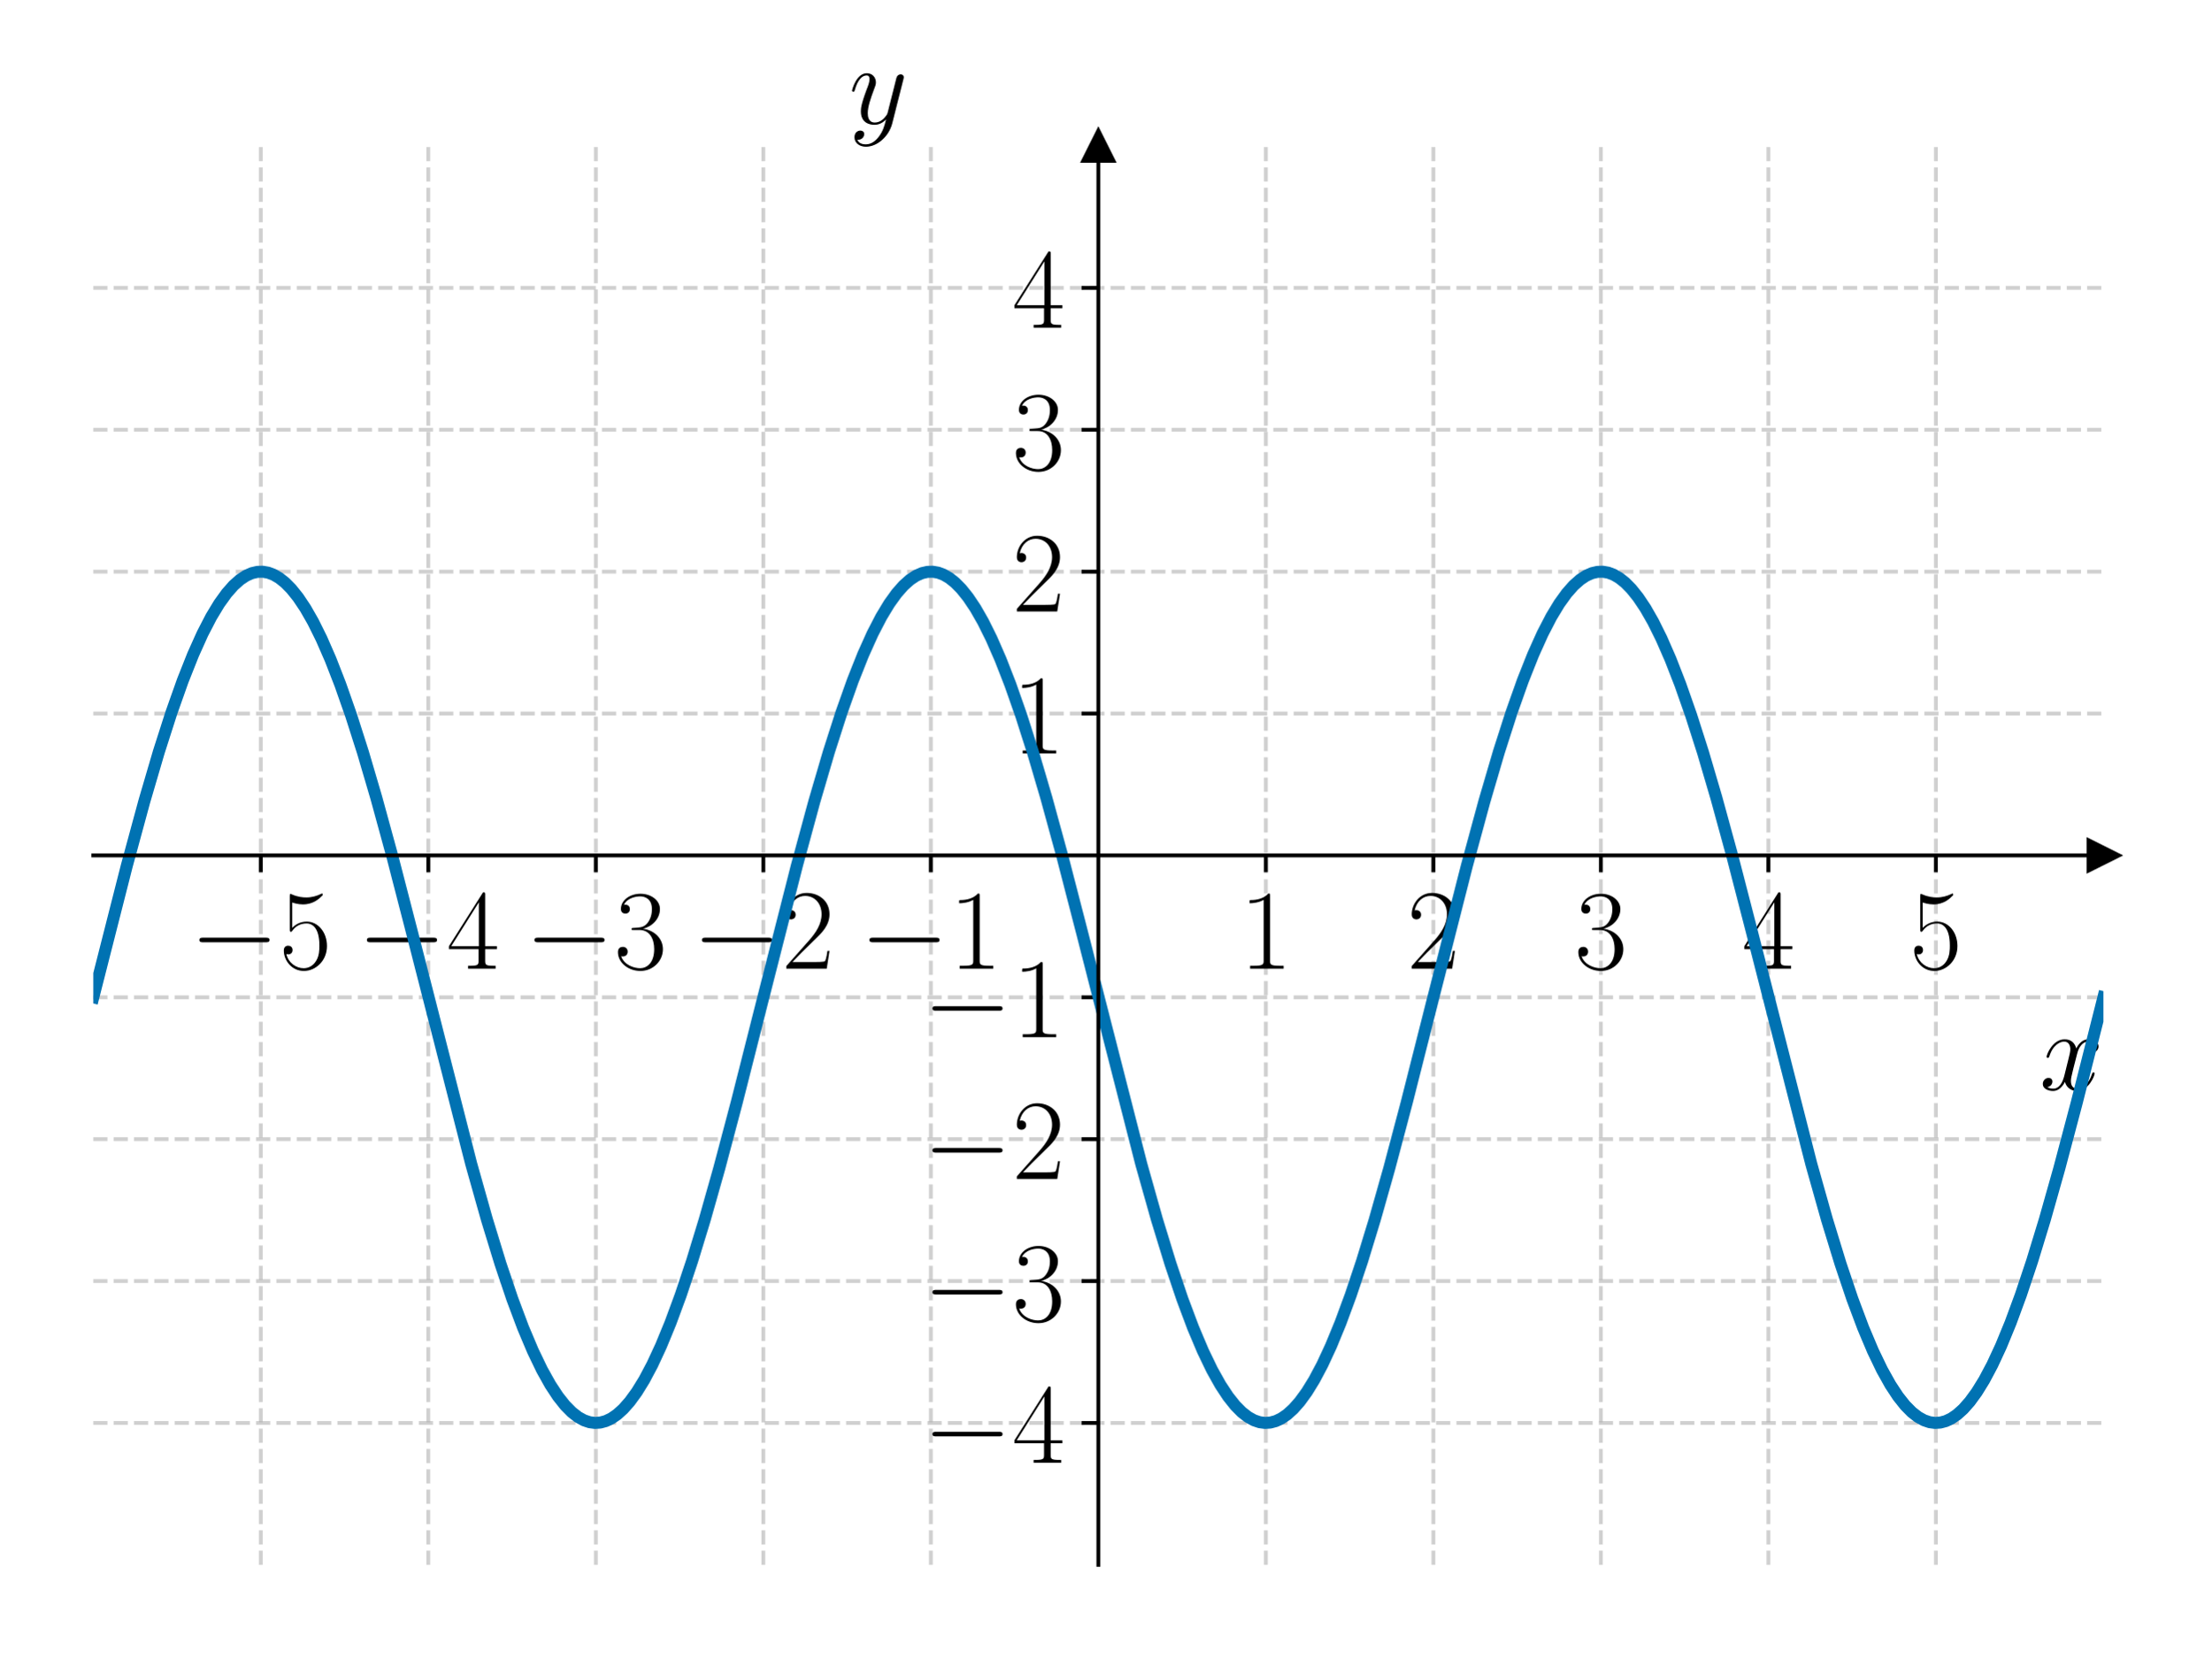
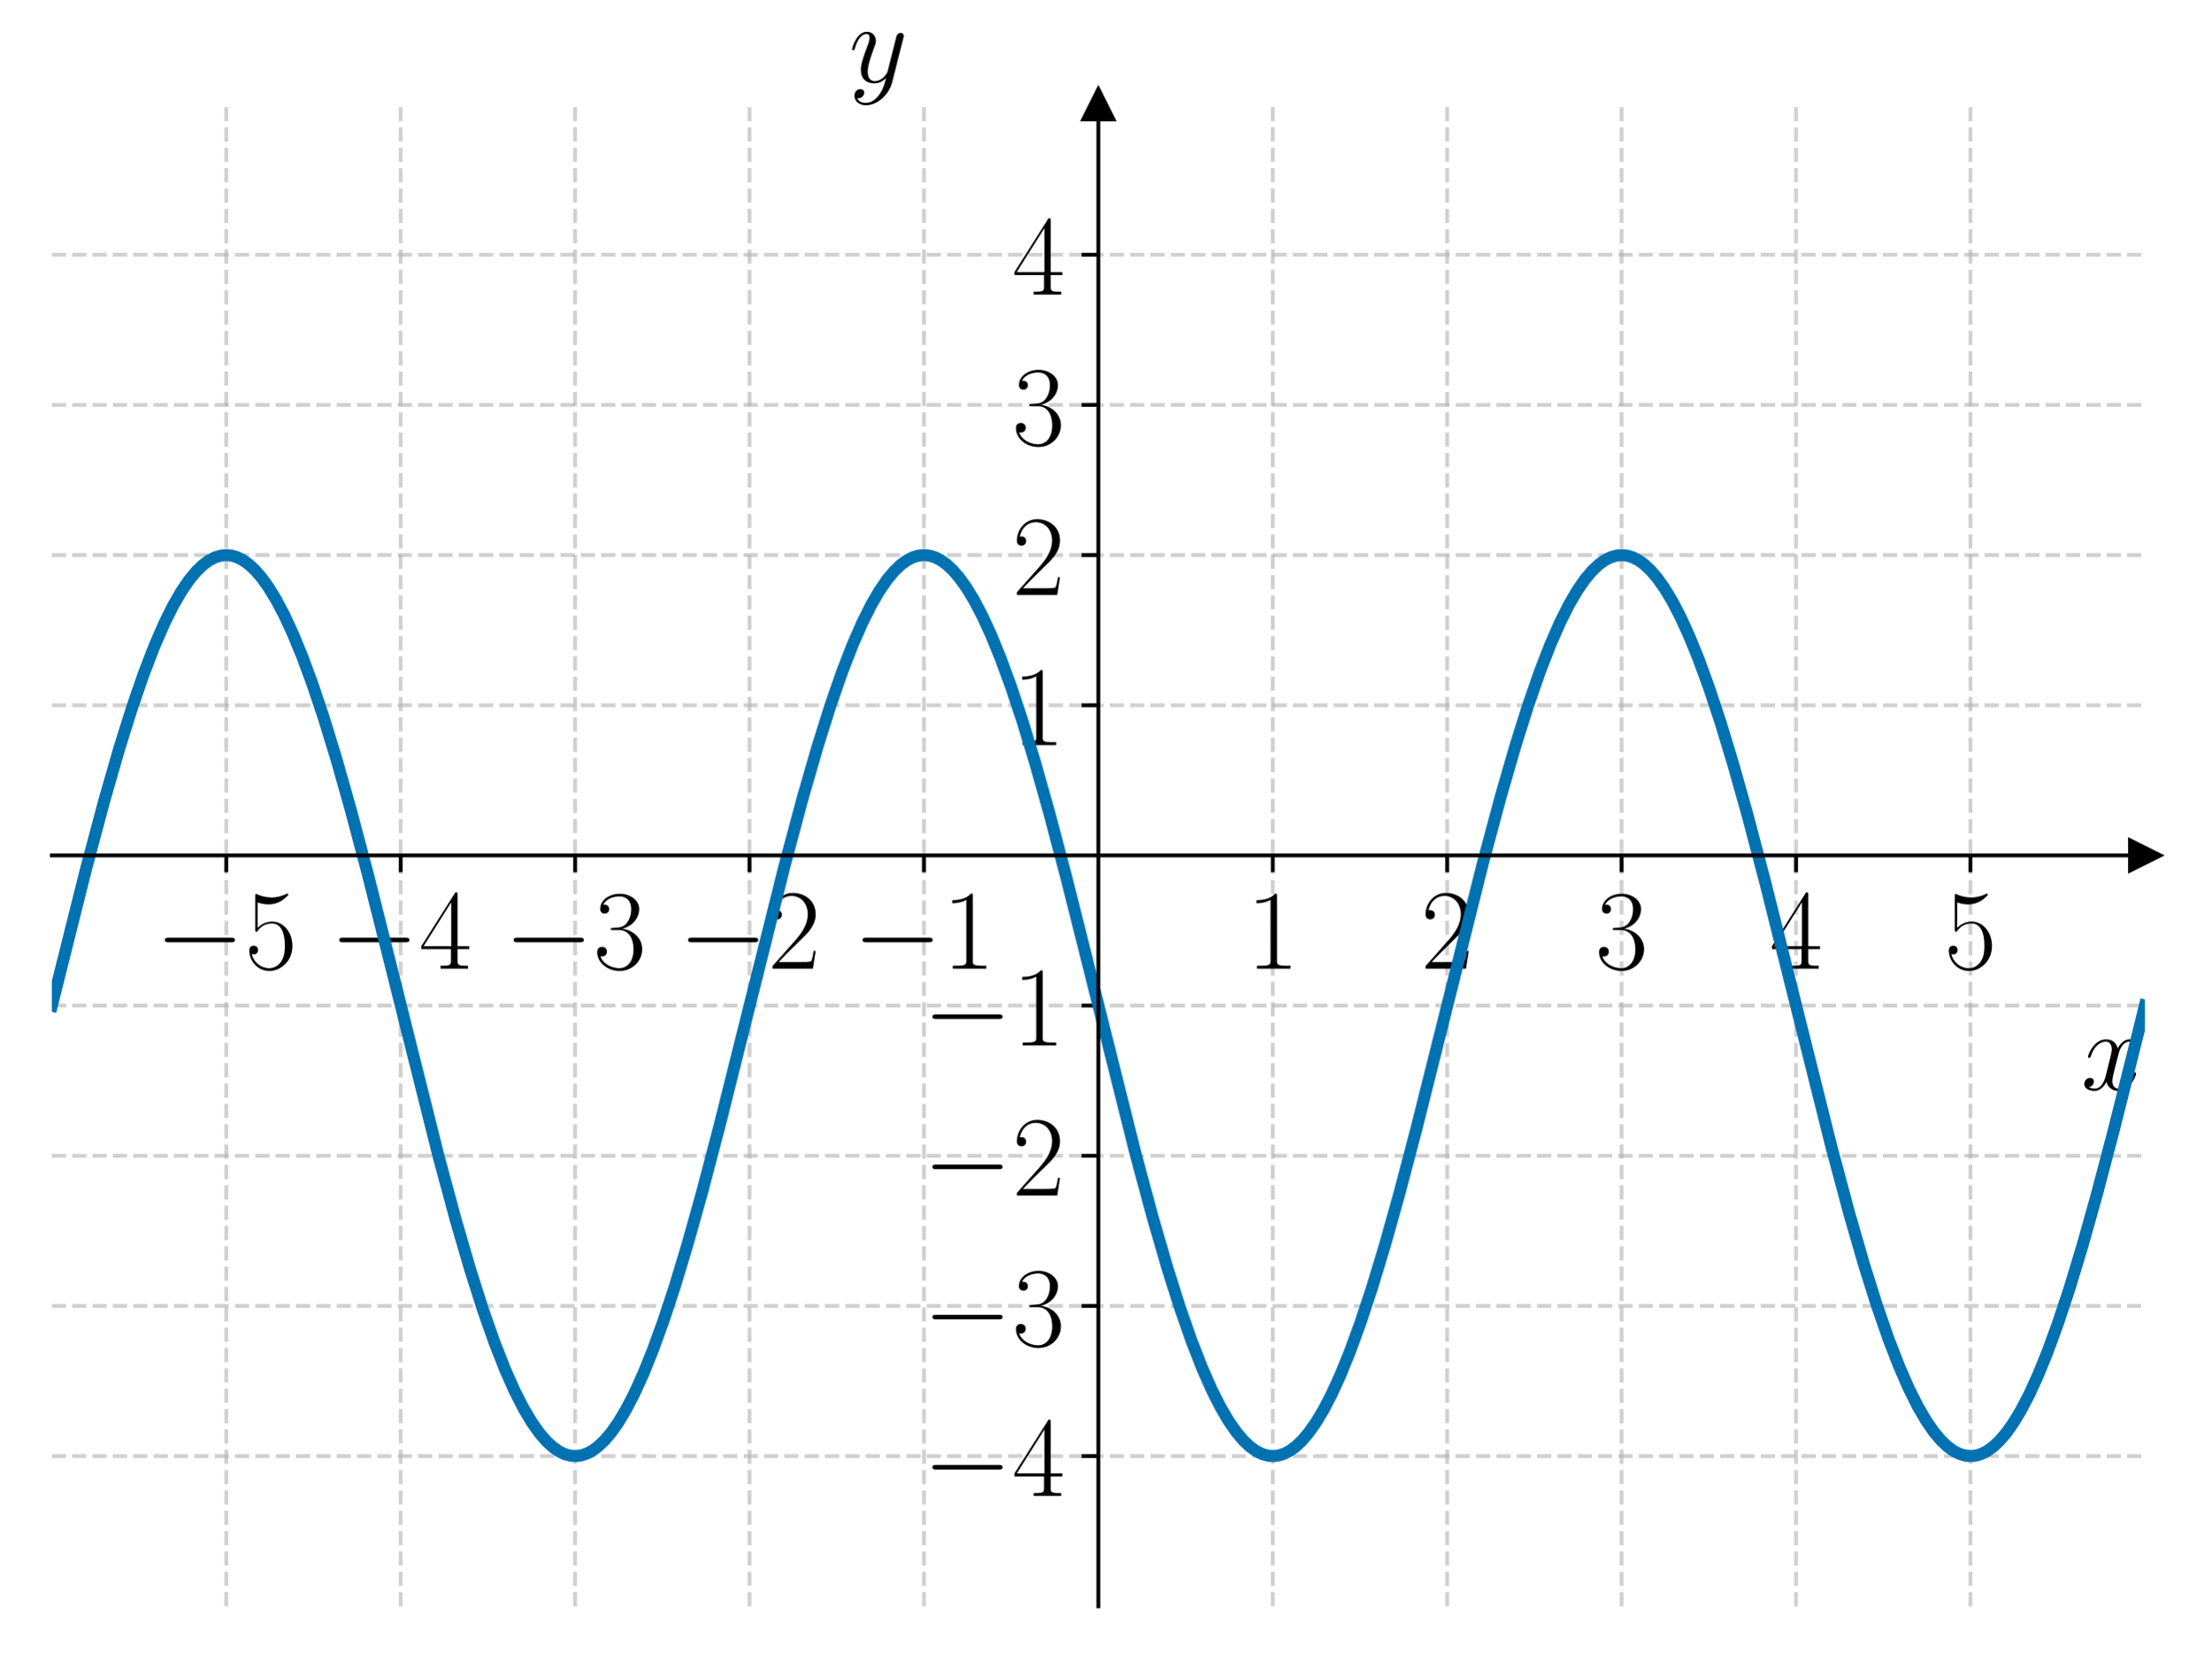
<svg xmlns="http://www.w3.org/2000/svg" xmlns:xlink="http://www.w3.org/1999/xlink" width="460.8pt" height="345.6pt" viewBox="0 0 460.8 345.6" version="1.1">
  <defs>
    <style type="text/css">*{stroke-linejoin: round; stroke-linecap: butt}</style>
  </defs>
  <g id="figure_1">
    <g id="patch_1">
      <path d="M 0 345.6  L 460.8 345.6  L 460.8 0  L 0 0  L 0 345.6  z " style="fill: none" />
    </g>
    <g id="axes_1">
      <g id="patch_2">
-         <path d="M 19.44 326.16  L 438.36 326.16  L 438.36 30.428  L 19.44 30.428  L 19.44 326.16  z " style="fill: none" />
+         <path d="M 10.8 334.8  L 447 334.8  L 447 21.788  L 10.8 21.788  L 10.8 334.8  z " style="fill: none" />
      </g>
      <g id="matplotlib.axis_1">
        <g id="xtick_1">
          <g id="line2d_1">
-             <path d="M 54.35 326.16  L 54.35 30.428  " clip-path="url(#pfcaae623ad)" style="fill: none; stroke-dasharray: 2.96,1.28; stroke-dashoffset: 0; stroke: #b0b0b0; stroke-opacity: 0.6; stroke-width: 0.8" />
+             <path d="M 47.15 334.8  L 47.15 21.788  " clip-path="url(#p6c5a48c3ef)" style="fill: none; stroke-dasharray: 2.96,1.28; stroke-dashoffset: 0; stroke: #b0b0b0; stroke-opacity: 0.6; stroke-width: 0.8" />
          </g>
          <g id="line2d_2">
            <defs>
-               <path id="m63bf19e5ab" d="M 0 0  L 0 3.5  " style="stroke: #000000; stroke-width: 0.8" />
+               <path id="mc1f787fd1c" d="M 0 0  L 0 3.5  " style="stroke: #000000; stroke-width: 0.8" />
            </defs>
            <g>
-               <use xlink:href="#m63bf19e5ab" x="54.35" y="178.294" style="stroke: #000000; stroke-width: 0.8" />
+               <use xlink:href="#mc1f787fd1c" x="47.15" y="178.294" style="stroke: #000000; stroke-width: 0.8" />
            </g>
          </g>
          <g id="text_1">
-             <g transform="translate(39.56865 201.8982) scale(0.24 -0.24)">
+             <g transform="translate(32.36865 201.8982) scale(0.24 -0.24)">
              <defs>
                <path id="CMSY10-0" d="M 4218 1472  C 4326 1472 4442 1472 4442 1600  C 4442 1728 4326 1728 4218 1728  L 755 1728  C 646 1728 531 1728 531 1600  C 531 1472 646 1472 755 1472  L 4218 1472  z " transform="scale(0.015625)" />
                <path id="CMR17-35" d="M 730 3692  C 794 3666 1056 3584 1325 3584  C 1920 3584 2246 3911 2432 4100  C 2432 4157 2432 4192 2394 4192  C 2387 4192 2374 4192 2323 4163  C 2099 4058 1837 3973 1517 3973  C 1325 3973 1037 3999 723 4139  C 653 4171 640 4171 634 4171  C 602 4171 595 4164 595 4037  L 595 2203  C 595 2089 595 2057 659 2057  C 691 2057 704 2070 736 2114  C 941 2401 1222 2522 1542 2522  C 1766 2522 2246 2382 2246 1289  C 2246 1085 2246 715 2054 421  C 1894 159 1645 25 1370 25  C 947 25 518 320 403 814  C 429 807 480 795 506 795  C 589 795 749 840 749 1038  C 749 1210 627 1280 506 1280  C 358 1280 262 1190 262 1011  C 262 454 704 -128 1382 -128  C 2042 -128 2669 440 2669 1264  C 2669 2030 2170 2624 1549 2624  C 1222 2624 947 2503 730 2274  L 730 3692  z " transform="scale(0.015625)" />
              </defs>
              <use xlink:href="#CMSY10-0" transform="scale(0.996264)" />
              <use xlink:href="#CMR17-35" transform="translate(77.48747 0) scale(0.996264)" />
            </g>
          </g>
        </g>
        <g id="xtick_2">
          <g id="line2d_3">
-             <path d="M 89.26 326.16  L 89.26 30.428  " clip-path="url(#pfcaae623ad)" style="fill: none; stroke-dasharray: 2.96,1.28; stroke-dashoffset: 0; stroke: #b0b0b0; stroke-opacity: 0.6; stroke-width: 0.8" />
+             <path d="M 83.5 334.8  L 83.5 21.788  " clip-path="url(#p6c5a48c3ef)" style="fill: none; stroke-dasharray: 2.96,1.28; stroke-dashoffset: 0; stroke: #b0b0b0; stroke-opacity: 0.6; stroke-width: 0.8" />
          </g>
          <g id="line2d_4">
            <g>
-               <use xlink:href="#m63bf19e5ab" x="89.26" y="178.294" style="stroke: #000000; stroke-width: 0.8" />
+               <use xlink:href="#mc1f787fd1c" x="83.5" y="178.294" style="stroke: #000000; stroke-width: 0.8" />
            </g>
          </g>
          <g id="text_2">
-             <g transform="translate(74.47865 201.8982) scale(0.24 -0.24)">
+             <g transform="translate(68.71865 201.8982) scale(0.24 -0.24)">
              <defs>
                <path id="CMR17-34" d="M 2150 4122  C 2150 4256 2144 4256 2029 4256  L 128 1254  L 128 1088  L 1779 1088  L 1779 457  C 1779 224 1766 160 1318 160  L 1197 160  L 1197 0  C 1402 0 1747 0 1965 0  C 2182 0 2528 0 2733 0  L 2733 160  L 2611 160  C 2163 160 2150 224 2150 457  L 2150 1088  L 2803 1088  L 2803 1254  L 2150 1254  L 2150 4122  z M 1798 3703  L 1798 1254  L 256 1254  L 1798 3703  z " transform="scale(0.015625)" />
              </defs>
              <use xlink:href="#CMSY10-0" transform="scale(0.996264)" />
              <use xlink:href="#CMR17-34" transform="translate(77.48747 0) scale(0.996264)" />
            </g>
          </g>
        </g>
        <g id="xtick_3">
          <g id="line2d_5">
-             <path d="M 124.17 326.16  L 124.17 30.428  " clip-path="url(#pfcaae623ad)" style="fill: none; stroke-dasharray: 2.96,1.28; stroke-dashoffset: 0; stroke: #b0b0b0; stroke-opacity: 0.6; stroke-width: 0.8" />
+             <path d="M 119.85 334.8  L 119.85 21.788  " clip-path="url(#p6c5a48c3ef)" style="fill: none; stroke-dasharray: 2.96,1.28; stroke-dashoffset: 0; stroke: #b0b0b0; stroke-opacity: 0.6; stroke-width: 0.8" />
          </g>
          <g id="line2d_6">
            <g>
-               <use xlink:href="#m63bf19e5ab" x="124.17" y="178.294" style="stroke: #000000; stroke-width: 0.8" />
+               <use xlink:href="#mc1f787fd1c" x="119.85" y="178.294" style="stroke: #000000; stroke-width: 0.8" />
            </g>
          </g>
          <g id="text_3">
-             <g transform="translate(109.3886 201.8982) scale(0.24 -0.24)">
+             <g transform="translate(105.0686 201.8982) scale(0.24 -0.24)">
              <defs>
                <path id="CMR17-33" d="M 1414 2157  C 1984 2157 2234 1662 2234 1090  C 2234 320 1824 25 1453 25  C 1114 25 563 194 390 693  C 422 680 454 680 486 680  C 640 680 755 782 755 948  C 755 1133 614 1216 486 1216  C 378 1216 211 1165 211 926  C 211 335 787 -128 1466 -128  C 2176 -128 2720 430 2720 1085  C 2720 1707 2208 2157 1600 2227  C 2086 2328 2554 2756 2554 3329  C 2554 3820 2048 4179 1472 4179  C 890 4179 378 3829 378 3329  C 378 3110 544 3072 627 3072  C 762 3072 877 3155 877 3321  C 877 3486 762 3569 627 3569  C 602 3569 570 3569 544 3557  C 730 3959 1235 4032 1459 4032  C 1683 4032 2106 3925 2106 3320  C 2106 3143 2080 2828 1862 2550  C 1670 2304 1453 2304 1242 2284  C 1210 2284 1062 2269 1037 2269  C 992 2263 966 2257 966 2208  C 966 2163 973 2157 1101 2157  L 1414 2157  z " transform="scale(0.015625)" />
              </defs>
              <use xlink:href="#CMSY10-0" transform="scale(0.996264)" />
              <use xlink:href="#CMR17-33" transform="translate(77.48747 0) scale(0.996264)" />
            </g>
          </g>
        </g>
        <g id="xtick_4">
          <g id="line2d_7">
-             <path d="M 159.08 326.16  L 159.08 30.428  " clip-path="url(#pfcaae623ad)" style="fill: none; stroke-dasharray: 2.96,1.28; stroke-dashoffset: 0; stroke: #b0b0b0; stroke-opacity: 0.6; stroke-width: 0.8" />
+             <path d="M 156.2 334.8  L 156.2 21.788  " clip-path="url(#p6c5a48c3ef)" style="fill: none; stroke-dasharray: 2.96,1.28; stroke-dashoffset: 0; stroke: #b0b0b0; stroke-opacity: 0.6; stroke-width: 0.8" />
          </g>
          <g id="line2d_8">
            <g>
-               <use xlink:href="#m63bf19e5ab" x="159.08" y="178.294" style="stroke: #000000; stroke-width: 0.8" />
+               <use xlink:href="#mc1f787fd1c" x="156.2" y="178.294" style="stroke: #000000; stroke-width: 0.8" />
            </g>
          </g>
          <g id="text_4">
-             <g transform="translate(144.2986 201.8982) scale(0.24 -0.24)">
+             <g transform="translate(141.4186 201.8982) scale(0.24 -0.24)">
              <defs>
                <path id="CMR17-32" d="M 2669 989  L 2554 989  C 2490 536 2438 459 2413 420  C 2381 369 1920 369 1830 369  L 602 369  C 832 619 1280 1072 1824 1597  C 2214 1967 2669 2402 2669 3035  C 2669 3790 2067 4224 1395 4224  C 691 4224 262 3604 262 3030  C 262 2780 448 2748 525 2748  C 589 2748 781 2787 781 3010  C 781 3207 614 3264 525 3264  C 486 3264 448 3258 422 3245  C 544 3790 915 4058 1306 4058  C 1862 4058 2227 3617 2227 3035  C 2227 2479 1901 2000 1536 1584  L 262 146  L 262 0  L 2515 0  L 2669 989  z " transform="scale(0.015625)" />
              </defs>
              <use xlink:href="#CMSY10-0" transform="scale(0.996264)" />
              <use xlink:href="#CMR17-32" transform="translate(77.48747 0) scale(0.996264)" />
            </g>
          </g>
        </g>
        <g id="xtick_5">
          <g id="line2d_9">
-             <path d="M 193.99 326.16  L 193.99 30.428  " clip-path="url(#pfcaae623ad)" style="fill: none; stroke-dasharray: 2.96,1.28; stroke-dashoffset: 0; stroke: #b0b0b0; stroke-opacity: 0.6; stroke-width: 0.8" />
+             <path d="M 192.55 334.8  L 192.55 21.788  " clip-path="url(#p6c5a48c3ef)" style="fill: none; stroke-dasharray: 2.96,1.28; stroke-dashoffset: 0; stroke: #b0b0b0; stroke-opacity: 0.6; stroke-width: 0.8" />
          </g>
          <g id="line2d_10">
            <g>
-               <use xlink:href="#m63bf19e5ab" x="193.99" y="178.294" style="stroke: #000000; stroke-width: 0.8" />
+               <use xlink:href="#mc1f787fd1c" x="192.55" y="178.294" style="stroke: #000000; stroke-width: 0.8" />
            </g>
          </g>
          <g id="text_5">
-             <g transform="translate(179.2086 201.8982) scale(0.24 -0.24)">
+             <g transform="translate(177.7686 201.8982) scale(0.24 -0.24)">
              <defs>
                <path id="CMR17-31" d="M 1702 4058  C 1702 4192 1696 4192 1606 4192  C 1357 3916 979 3827 621 3827  C 602 3827 570 3827 563 3808  C 557 3795 557 3782 557 3648  C 755 3648 1088 3686 1344 3839  L 1344 461  C 1344 236 1331 160 781 160  L 589 160  L 589 0  C 896 0 1216 0 1523 0  C 1830 0 2150 0 2458 0  L 2458 160  L 2266 160  C 1715 160 1702 230 1702 458  L 1702 4058  z " transform="scale(0.015625)" />
              </defs>
              <use xlink:href="#CMSY10-0" transform="scale(0.996264)" />
              <use xlink:href="#CMR17-31" transform="translate(77.48747 0) scale(0.996264)" />
            </g>
          </g>
        </g>
        <g id="xtick_6">
          <g id="line2d_11">
-             <path d="M 263.81 326.16  L 263.81 30.428  " clip-path="url(#pfcaae623ad)" style="fill: none; stroke-dasharray: 2.96,1.28; stroke-dashoffset: 0; stroke: #b0b0b0; stroke-opacity: 0.6; stroke-width: 0.8" />
+             <path d="M 265.25 334.8  L 265.25 21.788  " clip-path="url(#p6c5a48c3ef)" style="fill: none; stroke-dasharray: 2.96,1.28; stroke-dashoffset: 0; stroke: #b0b0b0; stroke-opacity: 0.6; stroke-width: 0.8" />
          </g>
          <g id="line2d_12">
            <g>
-               <use xlink:href="#m63bf19e5ab" x="263.81" y="178.294" style="stroke: #000000; stroke-width: 0.8" />
+               <use xlink:href="#mc1f787fd1c" x="265.25" y="178.294" style="stroke: #000000; stroke-width: 0.8" />
            </g>
          </g>
          <g id="text_6">
-             <g transform="translate(258.3271 201.8982) scale(0.24 -0.24)">
+             <g transform="translate(259.7671 201.8982) scale(0.24 -0.24)">
              <use xlink:href="#CMR17-31" transform="scale(0.996264)" />
            </g>
          </g>
        </g>
        <g id="xtick_7">
          <g id="line2d_13">
-             <path d="M 298.72 326.16  L 298.72 30.428  " clip-path="url(#pfcaae623ad)" style="fill: none; stroke-dasharray: 2.96,1.28; stroke-dashoffset: 0; stroke: #b0b0b0; stroke-opacity: 0.6; stroke-width: 0.8" />
+             <path d="M 301.6 334.8  L 301.6 21.788  " clip-path="url(#p6c5a48c3ef)" style="fill: none; stroke-dasharray: 2.96,1.28; stroke-dashoffset: 0; stroke: #b0b0b0; stroke-opacity: 0.6; stroke-width: 0.8" />
          </g>
          <g id="line2d_14">
            <g>
-               <use xlink:href="#m63bf19e5ab" x="298.72" y="178.294" style="stroke: #000000; stroke-width: 0.8" />
+               <use xlink:href="#mc1f787fd1c" x="301.6" y="178.294" style="stroke: #000000; stroke-width: 0.8" />
            </g>
          </g>
          <g id="text_7">
-             <g transform="translate(293.2371 201.8982) scale(0.24 -0.24)">
+             <g transform="translate(296.1171 201.8982) scale(0.24 -0.24)">
              <use xlink:href="#CMR17-32" transform="scale(0.996264)" />
            </g>
          </g>
        </g>
        <g id="xtick_8">
          <g id="line2d_15">
-             <path d="M 333.63 326.16  L 333.63 30.428  " clip-path="url(#pfcaae623ad)" style="fill: none; stroke-dasharray: 2.96,1.28; stroke-dashoffset: 0; stroke: #b0b0b0; stroke-opacity: 0.6; stroke-width: 0.8" />
+             <path d="M 337.95 334.8  L 337.95 21.788  " clip-path="url(#p6c5a48c3ef)" style="fill: none; stroke-dasharray: 2.96,1.28; stroke-dashoffset: 0; stroke: #b0b0b0; stroke-opacity: 0.6; stroke-width: 0.8" />
          </g>
          <g id="line2d_16">
            <g>
-               <use xlink:href="#m63bf19e5ab" x="333.63" y="178.294" style="stroke: #000000; stroke-width: 0.8" />
+               <use xlink:href="#mc1f787fd1c" x="337.95" y="178.294" style="stroke: #000000; stroke-width: 0.8" />
            </g>
          </g>
          <g id="text_8">
-             <g transform="translate(328.1471 201.8982) scale(0.24 -0.24)">
+             <g transform="translate(332.4671 201.8982) scale(0.24 -0.24)">
              <use xlink:href="#CMR17-33" transform="scale(0.996264)" />
            </g>
          </g>
        </g>
        <g id="xtick_9">
          <g id="line2d_17">
-             <path d="M 368.54 326.16  L 368.54 30.428  " clip-path="url(#pfcaae623ad)" style="fill: none; stroke-dasharray: 2.96,1.28; stroke-dashoffset: 0; stroke: #b0b0b0; stroke-opacity: 0.6; stroke-width: 0.8" />
+             <path d="M 374.3 334.8  L 374.3 21.788  " clip-path="url(#p6c5a48c3ef)" style="fill: none; stroke-dasharray: 2.96,1.28; stroke-dashoffset: 0; stroke: #b0b0b0; stroke-opacity: 0.6; stroke-width: 0.8" />
          </g>
          <g id="line2d_18">
            <g>
-               <use xlink:href="#m63bf19e5ab" x="368.54" y="178.294" style="stroke: #000000; stroke-width: 0.8" />
+               <use xlink:href="#mc1f787fd1c" x="374.3" y="178.294" style="stroke: #000000; stroke-width: 0.8" />
            </g>
          </g>
          <g id="text_9">
-             <g transform="translate(363.0571 201.8982) scale(0.24 -0.24)">
+             <g transform="translate(368.8171 201.8982) scale(0.24 -0.24)">
              <use xlink:href="#CMR17-34" transform="scale(0.996264)" />
            </g>
          </g>
        </g>
        <g id="xtick_10">
          <g id="line2d_19">
-             <path d="M 403.45 326.16  L 403.45 30.428  " clip-path="url(#pfcaae623ad)" style="fill: none; stroke-dasharray: 2.96,1.28; stroke-dashoffset: 0; stroke: #b0b0b0; stroke-opacity: 0.6; stroke-width: 0.8" />
+             <path d="M 410.65 334.8  L 410.65 21.788  " clip-path="url(#p6c5a48c3ef)" style="fill: none; stroke-dasharray: 2.96,1.28; stroke-dashoffset: 0; stroke: #b0b0b0; stroke-opacity: 0.6; stroke-width: 0.8" />
          </g>
          <g id="line2d_20">
            <g>
-               <use xlink:href="#m63bf19e5ab" x="403.45" y="178.294" style="stroke: #000000; stroke-width: 0.8" />
+               <use xlink:href="#mc1f787fd1c" x="410.65" y="178.294" style="stroke: #000000; stroke-width: 0.8" />
            </g>
          </g>
          <g id="text_10">
-             <g transform="translate(397.9671 201.8982) scale(0.24 -0.24)">
+             <g transform="translate(405.1671 201.8982) scale(0.24 -0.24)">
              <use xlink:href="#CMR17-35" transform="scale(0.996264)" />
            </g>
          </g>
        </g>
        <g id="text_11">
-           <g transform="translate(425.0558 227.1534) scale(0.24 -0.24)">
+           <g transform="translate(433.6958 227.1534) scale(0.24 -0.24)">
            <defs>
              <path id="CMMI12-78" d="M 3034 2606  C 2829 2567 2752 2414 2752 2293  C 2752 2139 2874 2088 2963 2088  C 3155 2088 3290 2254 3290 2427  C 3290 2695 2982 2816 2714 2816  C 2323 2816 2106 2433 2048 2312  C 1901 2816 1504 2816 1389 2816  C 736 2816 390 1980 390 1839  C 390 1814 416 1782 461 1782  C 512 1782 525 1820 538 1846  C 755 2555 1184 2689 1370 2689  C 1658 2689 1715 2420 1715 2267  C 1715 2127 1677 1980 1600 1673  L 1382 798  C 1286 415 1101 64 762 64  C 730 64 570 64 435 147  C 666 192 717 383 717 460  C 717 588 621 664 499 664  C 346 664 179 530 179 326  C 179 57 480 -64 755 -64  C 1062 -64 1280 179 1414 441  C 1517 64 1837 -64 2074 -64  C 2726 -64 3072 773 3072 913  C 3072 945 3046 971 3008 971  C 2950 971 2944 939 2925 888  C 2752 326 2381 64 2093 64  C 1869 64 1747 230 1747 492  C 1747 632 1773 734 1875 1156  L 2099 2024  C 2195 2408 2413 2689 2707 2689  C 2720 2689 2899 2689 3034 2606  z " transform="scale(0.015625)" />
            </defs>
            <use xlink:href="#CMMI12-78" transform="scale(0.996264)" />
          </g>
        </g>
      </g>
      <g id="matplotlib.axis_2">
        <g id="ytick_1">
          <g id="line2d_21">
-             <path d="M 19.44 296.587  L 438.36 296.587  " clip-path="url(#pfcaae623ad)" style="fill: none; stroke-dasharray: 2.96,1.28; stroke-dashoffset: 0; stroke: #b0b0b0; stroke-opacity: 0.6; stroke-width: 0.8" />
+             <path d="M 10.8 303.499  L 447 303.499  " clip-path="url(#p6c5a48c3ef)" style="fill: none; stroke-dasharray: 2.96,1.28; stroke-dashoffset: 0; stroke: #b0b0b0; stroke-opacity: 0.6; stroke-width: 0.8" />
          </g>
          <g id="line2d_22">
            <defs>
-               <path id="m84dc985304" d="M 0 0  L -3.5 0  " style="stroke: #000000; stroke-width: 0.8" />
+               <path id="maf42a0e5df" d="M 0 0  L -3.5 0  " style="stroke: #000000; stroke-width: 0.8" />
            </defs>
            <g>
-               <use xlink:href="#m84dc985304" x="228.9" y="296.587" style="stroke: #000000; stroke-width: 0.8" />
+               <use xlink:href="#maf42a0e5df" x="228.9" y="303.499" style="stroke: #000000; stroke-width: 0.8" />
            </g>
          </g>
          <g id="text_12">
-             <g transform="translate(192.3373 304.889) scale(0.24 -0.24)">
+             <g transform="translate(192.3373 311.801) scale(0.24 -0.24)">
              <use xlink:href="#CMSY10-0" transform="scale(0.996264)" />
              <use xlink:href="#CMR17-34" transform="translate(77.48747 0) scale(0.996264)" />
            </g>
          </g>
        </g>
        <g id="ytick_2">
          <g id="line2d_23">
-             <path d="M 19.44 267.014  L 438.36 267.014  " clip-path="url(#pfcaae623ad)" style="fill: none; stroke-dasharray: 2.96,1.28; stroke-dashoffset: 0; stroke: #b0b0b0; stroke-opacity: 0.6; stroke-width: 0.8" />
+             <path d="M 10.8 272.198  L 447 272.198  " clip-path="url(#p6c5a48c3ef)" style="fill: none; stroke-dasharray: 2.96,1.28; stroke-dashoffset: 0; stroke: #b0b0b0; stroke-opacity: 0.6; stroke-width: 0.8" />
          </g>
          <g id="line2d_24">
            <g>
-               <use xlink:href="#m84dc985304" x="228.9" y="267.014" style="stroke: #000000; stroke-width: 0.8" />
+               <use xlink:href="#maf42a0e5df" x="228.9" y="272.198" style="stroke: #000000; stroke-width: 0.8" />
            </g>
          </g>
          <g id="text_13">
-             <g transform="translate(192.3373 275.3157) scale(0.24 -0.24)">
+             <g transform="translate(192.3373 280.4997) scale(0.24 -0.24)">
              <use xlink:href="#CMSY10-0" transform="scale(0.996264)" />
              <use xlink:href="#CMR17-33" transform="translate(77.48747 0) scale(0.996264)" />
            </g>
          </g>
        </g>
        <g id="ytick_3">
          <g id="line2d_25">
-             <path d="M 19.44 237.44  L 438.36 237.44  " clip-path="url(#pfcaae623ad)" style="fill: none; stroke-dasharray: 2.96,1.28; stroke-dashoffset: 0; stroke: #b0b0b0; stroke-opacity: 0.6; stroke-width: 0.8" />
+             <path d="M 10.8 240.896  L 447 240.896  " clip-path="url(#p6c5a48c3ef)" style="fill: none; stroke-dasharray: 2.96,1.28; stroke-dashoffset: 0; stroke: #b0b0b0; stroke-opacity: 0.6; stroke-width: 0.8" />
          </g>
          <g id="line2d_26">
            <g>
-               <use xlink:href="#m84dc985304" x="228.9" y="237.44" style="stroke: #000000; stroke-width: 0.8" />
+               <use xlink:href="#maf42a0e5df" x="228.9" y="240.896" style="stroke: #000000; stroke-width: 0.8" />
            </g>
          </g>
          <g id="text_14">
-             <g transform="translate(192.3373 245.7425) scale(0.24 -0.24)">
+             <g transform="translate(192.3373 249.1985) scale(0.24 -0.24)">
              <use xlink:href="#CMSY10-0" transform="scale(0.996264)" />
              <use xlink:href="#CMR17-32" transform="translate(77.48747 0) scale(0.996264)" />
            </g>
          </g>
        </g>
        <g id="ytick_4">
          <g id="line2d_27">
-             <path d="M 19.44 207.867  L 438.36 207.867  " clip-path="url(#pfcaae623ad)" style="fill: none; stroke-dasharray: 2.96,1.28; stroke-dashoffset: 0; stroke: #b0b0b0; stroke-opacity: 0.6; stroke-width: 0.8" />
+             <path d="M 10.8 209.595  L 447 209.595  " clip-path="url(#p6c5a48c3ef)" style="fill: none; stroke-dasharray: 2.96,1.28; stroke-dashoffset: 0; stroke: #b0b0b0; stroke-opacity: 0.6; stroke-width: 0.8" />
          </g>
          <g id="line2d_28">
            <g>
-               <use xlink:href="#m84dc985304" x="228.9" y="207.867" style="stroke: #000000; stroke-width: 0.8" />
+               <use xlink:href="#maf42a0e5df" x="228.9" y="209.595" style="stroke: #000000; stroke-width: 0.8" />
            </g>
          </g>
          <g id="text_15">
-             <g transform="translate(192.3373 216.1692) scale(0.24 -0.24)">
+             <g transform="translate(192.3373 217.8972) scale(0.24 -0.24)">
              <use xlink:href="#CMSY10-0" transform="scale(0.996264)" />
              <use xlink:href="#CMR17-31" transform="translate(77.48747 0) scale(0.996264)" />
            </g>
          </g>
        </g>
        <g id="ytick_5">
          <g id="line2d_29">
-             <path d="M 19.44 148.721  L 438.36 148.721  " clip-path="url(#pfcaae623ad)" style="fill: none; stroke-dasharray: 2.96,1.28; stroke-dashoffset: 0; stroke: #b0b0b0; stroke-opacity: 0.6; stroke-width: 0.8" />
+             <path d="M 10.8 146.993  L 447 146.993  " clip-path="url(#p6c5a48c3ef)" style="fill: none; stroke-dasharray: 2.96,1.28; stroke-dashoffset: 0; stroke: #b0b0b0; stroke-opacity: 0.6; stroke-width: 0.8" />
          </g>
          <g id="line2d_30">
            <g>
-               <use xlink:href="#m84dc985304" x="228.9" y="148.721" style="stroke: #000000; stroke-width: 0.8" />
+               <use xlink:href="#maf42a0e5df" x="228.9" y="146.993" style="stroke: #000000; stroke-width: 0.8" />
            </g>
          </g>
          <g id="text_16">
-             <g transform="translate(210.9343 157.0228) scale(0.24 -0.24)">
+             <g transform="translate(210.9343 155.2948) scale(0.24 -0.24)">
              <use xlink:href="#CMR17-31" transform="scale(0.996264)" />
            </g>
          </g>
        </g>
        <g id="ytick_6">
          <g id="line2d_31">
-             <path d="M 19.44 119.147  L 438.36 119.147  " clip-path="url(#pfcaae623ad)" style="fill: none; stroke-dasharray: 2.96,1.28; stroke-dashoffset: 0; stroke: #b0b0b0; stroke-opacity: 0.6; stroke-width: 0.8" />
+             <path d="M 10.8 115.691  L 447 115.691  " clip-path="url(#p6c5a48c3ef)" style="fill: none; stroke-dasharray: 2.96,1.28; stroke-dashoffset: 0; stroke: #b0b0b0; stroke-opacity: 0.6; stroke-width: 0.8" />
          </g>
          <g id="line2d_32">
            <g>
-               <use xlink:href="#m84dc985304" x="228.9" y="119.147" style="stroke: #000000; stroke-width: 0.8" />
+               <use xlink:href="#maf42a0e5df" x="228.9" y="115.691" style="stroke: #000000; stroke-width: 0.8" />
            </g>
          </g>
          <g id="text_17">
-             <g transform="translate(210.9343 127.4495) scale(0.24 -0.24)">
+             <g transform="translate(210.9343 123.9935) scale(0.24 -0.24)">
              <use xlink:href="#CMR17-32" transform="scale(0.996264)" />
            </g>
          </g>
        </g>
        <g id="ytick_7">
          <g id="line2d_33">
-             <path d="M 19.44 89.574  L 438.36 89.574  " clip-path="url(#pfcaae623ad)" style="fill: none; stroke-dasharray: 2.96,1.28; stroke-dashoffset: 0; stroke: #b0b0b0; stroke-opacity: 0.6; stroke-width: 0.8" />
+             <path d="M 10.8 84.39  L 447 84.39  " clip-path="url(#p6c5a48c3ef)" style="fill: none; stroke-dasharray: 2.96,1.28; stroke-dashoffset: 0; stroke: #b0b0b0; stroke-opacity: 0.6; stroke-width: 0.8" />
          </g>
          <g id="line2d_34">
            <g>
-               <use xlink:href="#m84dc985304" x="228.9" y="89.574" style="stroke: #000000; stroke-width: 0.8" />
+               <use xlink:href="#maf42a0e5df" x="228.9" y="84.39" style="stroke: #000000; stroke-width: 0.8" />
            </g>
          </g>
          <g id="text_18">
-             <g transform="translate(210.9343 97.87627) scale(0.24 -0.24)">
+             <g transform="translate(210.9343 92.69227) scale(0.24 -0.24)">
              <use xlink:href="#CMR17-33" transform="scale(0.996264)" />
            </g>
          </g>
        </g>
        <g id="ytick_8">
          <g id="line2d_35">
-             <path d="M 19.44 60.001  L 438.36 60.001  " clip-path="url(#pfcaae623ad)" style="fill: none; stroke-dasharray: 2.96,1.28; stroke-dashoffset: 0; stroke: #b0b0b0; stroke-opacity: 0.6; stroke-width: 0.8" />
+             <path d="M 10.8 53.089  L 447 53.089  " clip-path="url(#p6c5a48c3ef)" style="fill: none; stroke-dasharray: 2.96,1.28; stroke-dashoffset: 0; stroke: #b0b0b0; stroke-opacity: 0.6; stroke-width: 0.8" />
          </g>
          <g id="line2d_36">
            <g>
-               <use xlink:href="#m84dc985304" x="228.9" y="60.001" style="stroke: #000000; stroke-width: 0.8" />
+               <use xlink:href="#maf42a0e5df" x="228.9" y="53.089" style="stroke: #000000; stroke-width: 0.8" />
            </g>
          </g>
          <g id="text_19">
-             <g transform="translate(210.9343 68.30303) scale(0.24 -0.24)">
+             <g transform="translate(210.9343 61.39103) scale(0.24 -0.24)">
              <use xlink:href="#CMR17-34" transform="scale(0.996264)" />
            </g>
          </g>
        </g>
        <g id="text_20">
-           <g transform="translate(176.9219 25.77682) scale(0.24 -0.24)">
+           <g transform="translate(176.9219 17.13682) scale(0.24 -0.24)">
            <defs>
              <path id="CMMI12-79" d="M 1683 -700  C 1510 -939 1261 -1152 947 -1152  C 870 -1152 563 -1152 467 -889  C 486 -895 518 -895 531 -895  C 723 -895 851 -729 851 -582  C 851 -435 730 -384 634 -384  C 531 -384 307 -458 307 -759  C 307 -1071 582 -1286 947 -1286  C 1587 -1286 2234 -700 2413 6  L 3040 2485  C 3046 2517 3059 2556 3059 2594  C 3059 2689 2982 2753 2886 2753  C 2829 2753 2694 2727 2643 2535  L 2170 658  C 2138 543 2138 530 2086 460  C 1958 281 1747 64 1440 64  C 1082 64 1050 415 1050 588  C 1050 952 1222 1443 1395 1903  C 1466 2088 1504 2178 1504 2305  C 1504 2574 1312 2816 998 2816  C 410 2816 173 1890 173 1839  C 173 1814 198 1782 243 1782  C 301 1782 307 1807 333 1897  C 486 2433 730 2689 979 2689  C 1037 2689 1146 2689 1146 2478  C 1146 2312 1075 2127 979 1884  C 666 1047 666 837 666 683  C 666 77 1101 -64 1421 -64  C 1606 -64 1837 -6 2061 230  L 2067 224  C 1971 -147 1907 -392 1683 -700  z " transform="scale(0.015625)" />
            </defs>
            <use xlink:href="#CMMI12-79" transform="scale(0.996264)" />
          </g>
        </g>
      </g>
      <g id="line2d_37">
        <defs>
-           <path id="m46be65b97f" d="M 3 0  L -3 -3  L -3 3  z " style="stroke: #000000; stroke-linejoin: miter" />
+           <path id="mc5448ffcf7" d="M 3 0  L -3 -3  L -3 3  z " style="stroke: #000000; stroke-linejoin: miter" />
        </defs>
        <g>
-           <use xlink:href="#m46be65b97f" x="438.36" y="178.294" style="stroke: #000000; stroke-linejoin: miter" />
+           <use xlink:href="#mc5448ffcf7" x="447" y="178.294" style="stroke: #000000; stroke-linejoin: miter" />
        </g>
      </g>
      <g id="line2d_38">
        <defs>
-           <path id="mafe1a10aac" d="M 0 -3  L -3 3  L 3 3  z " style="stroke: #000000; stroke-linejoin: miter" />
+           <path id="m6d55efd396" d="M 0 -3  L -3 3  L 3 3  z " style="stroke: #000000; stroke-linejoin: miter" />
        </defs>
        <g>
-           <use xlink:href="#mafe1a10aac" x="228.9" y="30.428" style="stroke: #000000; stroke-linejoin: miter" />
+           <use xlink:href="#m6d55efd396" x="228.9" y="21.788" style="stroke: #000000; stroke-linejoin: miter" />
        </g>
      </g>
      <g id="line2d_39">
-         <path d="M 19.44 207.867  L 26.421 180.456  L 30.077 167.006  L 33.095 156.723  L 35.728 148.511  L 38.081 141.876  L 40.229 136.462  L 42.198 132.083  L 44.013 128.572  L 45.675 125.82  L 47.235 123.655  L 48.667 122.032  L 50.022 120.824  L 51.275 119.995  L 52.477 119.462  L 53.628 119.194  L 54.753 119.162  L 55.878 119.357  L 57.003 119.779  L 58.179 120.461  L 59.407 121.434  L 60.711 122.756  L 62.117 124.51  L 63.626 126.763  L 65.237 129.58  L 66.975 133.082  L 68.868 137.412  L 70.913 142.667  L 73.163 149.082  L 75.644 156.848  L 78.431 166.328  L 81.704 178.281  L 85.897 194.495  L 98.197 242.589  L 101.47 254.194  L 104.283 263.374  L 106.763 270.737  L 109.013 276.742  L 111.059 281.59  L 112.951 285.521  L 114.69 288.637  L 116.301 291.083  L 117.784 292.949  L 119.165 294.346  L 120.469 295.359  L 121.696 296.038  L 122.872 296.436  L 123.997 296.584  L 125.122 296.505  L 126.248 296.199  L 127.398 295.652  L 128.6 294.83  L 129.879 293.676  L 131.234 292.143  L 132.691 290.145  L 134.251 287.615  L 135.939 284.436  L 137.754 280.523  L 139.723 275.734  L 141.871 269.903  L 144.224 262.854  L 146.857 254.237  L 149.875 243.573  L 153.531 229.788  L 158.978 208.275  L 166.061 180.456  L 169.717 167.006  L 172.735 156.723  L 175.368 148.511  L 177.721 141.876  L 179.869 136.462  L 181.838 132.083  L 183.653 128.572  L 185.315 125.82  L 186.875 123.655  L 188.307 122.032  L 189.662 120.824  L 190.915 119.995  L 192.117 119.462  L 193.268 119.194  L 194.393 119.162  L 195.518 119.357  L 196.643 119.779  L 197.819 120.461  L 199.047 121.434  L 200.351 122.756  L 201.757 124.51  L 203.266 126.763  L 204.877 129.58  L 206.615 133.082  L 208.508 137.412  L 210.553 142.667  L 212.803 149.082  L 215.284 156.848  L 218.071 166.328  L 221.344 178.281  L 225.537 194.495  L 237.837 242.589  L 241.11 254.194  L 243.923 263.374  L 246.403 270.737  L 248.653 276.742  L 250.699 281.59  L 252.591 285.521  L 254.33 288.637  L 255.941 291.083  L 257.424 292.949  L 258.805 294.346  L 260.109 295.359  L 261.336 296.038  L 262.512 296.436  L 263.637 296.584  L 264.762 296.505  L 265.888 296.199  L 267.038 295.652  L 268.24 294.83  L 269.519 293.676  L 270.874 292.143  L 272.331 290.145  L 273.891 287.615  L 275.579 284.436  L 277.394 280.523  L 279.363 275.734  L 281.511 269.903  L 283.864 262.854  L 286.497 254.237  L 289.515 243.573  L 293.171 229.788  L 298.618 208.275  L 305.701 180.456  L 309.357 167.006  L 312.375 156.723  L 315.008 148.511  L 317.361 141.876  L 319.509 136.462  L 321.478 132.083  L 323.293 128.572  L 324.955 125.82  L 326.515 123.655  L 327.947 122.032  L 329.302 120.824  L 330.555 119.995  L 331.757 119.462  L 332.908 119.194  L 334.033 119.162  L 335.158 119.357  L 336.283 119.779  L 337.459 120.461  L 338.687 121.434  L 339.991 122.756  L 341.397 124.51  L 342.906 126.763  L 344.517 129.58  L 346.255 133.082  L 348.148 137.412  L 350.193 142.667  L 352.443 149.082  L 354.924 156.848  L 357.711 166.328  L 360.984 178.281  L 365.177 194.495  L 377.477 242.589  L 380.75 254.194  L 383.563 263.374  L 386.043 270.737  L 388.293 276.742  L 390.339 281.59  L 392.231 285.521  L 393.97 288.637  L 395.581 291.083  L 397.064 292.949  L 398.445 294.346  L 399.749 295.359  L 400.976 296.038  L 402.152 296.436  L 403.277 296.584  L 404.402 296.505  L 405.528 296.199  L 406.678 295.652  L 407.88 294.83  L 409.159 293.676  L 410.514 292.143  L 411.971 290.145  L 413.531 287.615  L 415.219 284.436  L 417.034 280.523  L 419.003 275.734  L 421.151 269.903  L 423.504 262.854  L 426.137 254.237  L 429.155 243.573  L 432.811 229.788  L 438.258 208.275  L 438.36 207.867  L 438.36 207.867  " clip-path="url(#pfcaae623ad)" style="fill: none; stroke: #0072b2; stroke-width: 2.5; stroke-linecap: square" />
+         <path d="M 10.8 209.595  L 17.962 180.994  L 21.743 166.827  L 24.831 156.082  L 27.547 147.416  L 29.97 140.402  L 32.18 134.664  L 34.204 130.008  L 36.067 126.256  L 37.798 123.256  L 39.395 120.914  L 40.886 119.11  L 42.271 117.771  L 43.576 116.809  L 44.8 116.175  L 45.972 115.813  L 47.117 115.691  L 48.235 115.794  L 49.38 116.127  L 50.551 116.704  L 51.776 117.561  L 53.081 118.758  L 54.465 120.344  L 55.93 122.369  L 57.501 124.929  L 59.205 128.146  L 61.042 132.109  L 63.012 136.901  L 65.169 142.748  L 67.538 149.839  L 70.147 158.369  L 73.129 168.907  L 76.644 182.18  L 81.383 201.018  L 91.394 241.012  L 95.015 254.418  L 98.024 264.738  L 100.687 273.099  L 103.083 279.909  L 105.266 285.46  L 107.263 289.947  L 109.1 293.548  L 110.804 296.415  L 112.375 298.642  L 113.839 300.349  L 115.224 301.629  L 116.502 302.518  L 117.727 303.104  L 118.898 303.419  L 120.043 303.495  L 121.161 303.348  L 122.306 302.97  L 123.478 302.347  L 124.702 301.442  L 126.007 300.195  L 127.392 298.556  L 128.883 296.436  L 130.48 293.764  L 132.211 290.418  L 134.074 286.31  L 136.071 281.357  L 138.255 275.333  L 140.651 268.049  L 143.313 259.226  L 146.349 248.374  L 149.996 234.468  L 155.162 213.807  L 163.522 180.377  L 167.249 166.442  L 170.338 155.728  L 173.027 147.173  L 175.45 140.183  L 177.66 134.469  L 179.683 129.836  L 181.547 126.107  L 183.278 123.129  L 184.875 120.808  L 186.366 119.024  L 187.751 117.703  L 189.055 116.76  L 190.28 116.143  L 191.452 115.797  L 192.597 115.691  L 193.715 115.81  L 194.86 116.159  L 196.031 116.752  L 197.256 117.626  L 198.561 118.841  L 199.945 120.446  L 201.41 122.489  L 202.98 125.07  L 204.684 128.308  L 206.522 132.293  L 208.518 137.175  L 210.675 143.052  L 213.045 150.173  L 215.681 158.823  L 218.663 169.395  L 222.23 182.904  L 227.076 202.202  L 236.581 240.196  L 240.229 253.752  L 243.264 264.212  L 245.927 272.62  L 248.323 279.478  L 250.506 285.076  L 252.503 289.61  L 254.367 293.304  L 256.071 296.208  L 257.668 298.504  L 259.159 300.265  L 260.544 301.564  L 261.822 302.47  L 263.047 303.073  L 264.218 303.405  L 265.363 303.498  L 266.481 303.366  L 267.626 303.004  L 268.798 302.397  L 270.023 301.509  L 271.327 300.279  L 272.712 298.659  L 274.203 296.559  L 275.8 293.908  L 277.504 290.638  L 279.341 286.62  L 281.338 281.705  L 283.522 275.717  L 285.918 268.471  L 288.58 259.684  L 291.616 248.865  L 295.237 235.093  L 300.295 214.886  L 309.028 179.966  L 312.729 166.155  L 315.791 155.551  L 318.48 147.012  L 320.903 140.038  L 323.113 134.34  L 325.137 129.722  L 327 126.009  L 328.731 123.045  L 330.329 120.738  L 331.82 118.967  L 333.204 117.659  L 334.509 116.728  L 335.733 116.122  L 336.905 115.787  L 338.05 115.692  L 339.168 115.821  L 340.313 116.18  L 341.484 116.784  L 342.709 117.67  L 344.014 118.897  L 345.398 120.514  L 346.889 122.611  L 348.487 125.259  L 350.191 128.525  L 352.028 132.539  L 354.025 137.451  L 356.208 143.434  L 358.604 150.677  L 361.267 159.461  L 364.302 170.276  L 367.923 184.045  L 372.982 204.25  L 381.715 239.172  L 385.416 252.988  L 388.478 263.595  L 391.167 272.138  L 393.59 279.116  L 395.8 284.818  L 397.823 289.439  L 399.687 293.157  L 401.418 296.124  L 403.015 298.434  L 404.506 300.209  L 405.891 301.52  L 407.195 302.454  L 408.42 303.063  L 409.592 303.401  L 410.737 303.498  L 411.855 303.372  L 413 303.015  L 414.171 302.414  L 415.396 301.531  L 416.701 300.307  L 418.085 298.694  L 419.576 296.599  L 421.174 293.955  L 422.878 290.692  L 424.715 286.682  L 426.712 281.774  L 428.895 275.794  L 431.291 268.555  L 433.954 259.775  L 436.962 249.061  L 440.557 235.405  L 445.562 215.426  L 447 209.595  L 447 209.595  " clip-path="url(#p6c5a48c3ef)" style="fill: none; stroke: #0072b2; stroke-width: 2.5; stroke-linecap: square" />
      </g>
      <g id="patch_3">
-         <path d="M 228.9 326.16  L 228.9 30.428  " style="fill: none; stroke: #000000; stroke-width: 0.8; stroke-linejoin: miter; stroke-linecap: square" />
+         <path d="M 228.9 334.8  L 228.9 21.788  " style="fill: none; stroke: #000000; stroke-width: 0.8; stroke-linejoin: miter; stroke-linecap: square" />
      </g>
      <g id="patch_4">
-         <path d="M 438.36 326.16  L 438.36 30.428  " style="fill: none" />
+         <path d="M 447 334.8  L 447 21.788  " style="fill: none" />
      </g>
      <g id="patch_5">
-         <path d="M 19.44 178.294  L 438.36 178.294  " style="fill: none; stroke: #000000; stroke-width: 0.8; stroke-linejoin: miter; stroke-linecap: square" />
+         <path d="M 10.8 178.294  L 447 178.294  " style="fill: none; stroke: #000000; stroke-width: 0.8; stroke-linejoin: miter; stroke-linecap: square" />
      </g>
      <g id="patch_6">
-         <path d="M 19.44 30.428  L 438.36 30.428  " style="fill: none" />
+         <path d="M 10.8 21.788  L 447 21.788  " style="fill: none" />
      </g>
    </g>
  </g>
  <defs>
-     <clipPath id="pfcaae623ad">
-       <rect x="19.44" y="30.428" width="418.92" height="295.732" />
+     <clipPath id="p6c5a48c3ef">
+       <rect x="10.8" y="21.788" width="436.2" height="313.012" />
    </clipPath>
  </defs>
</svg>
